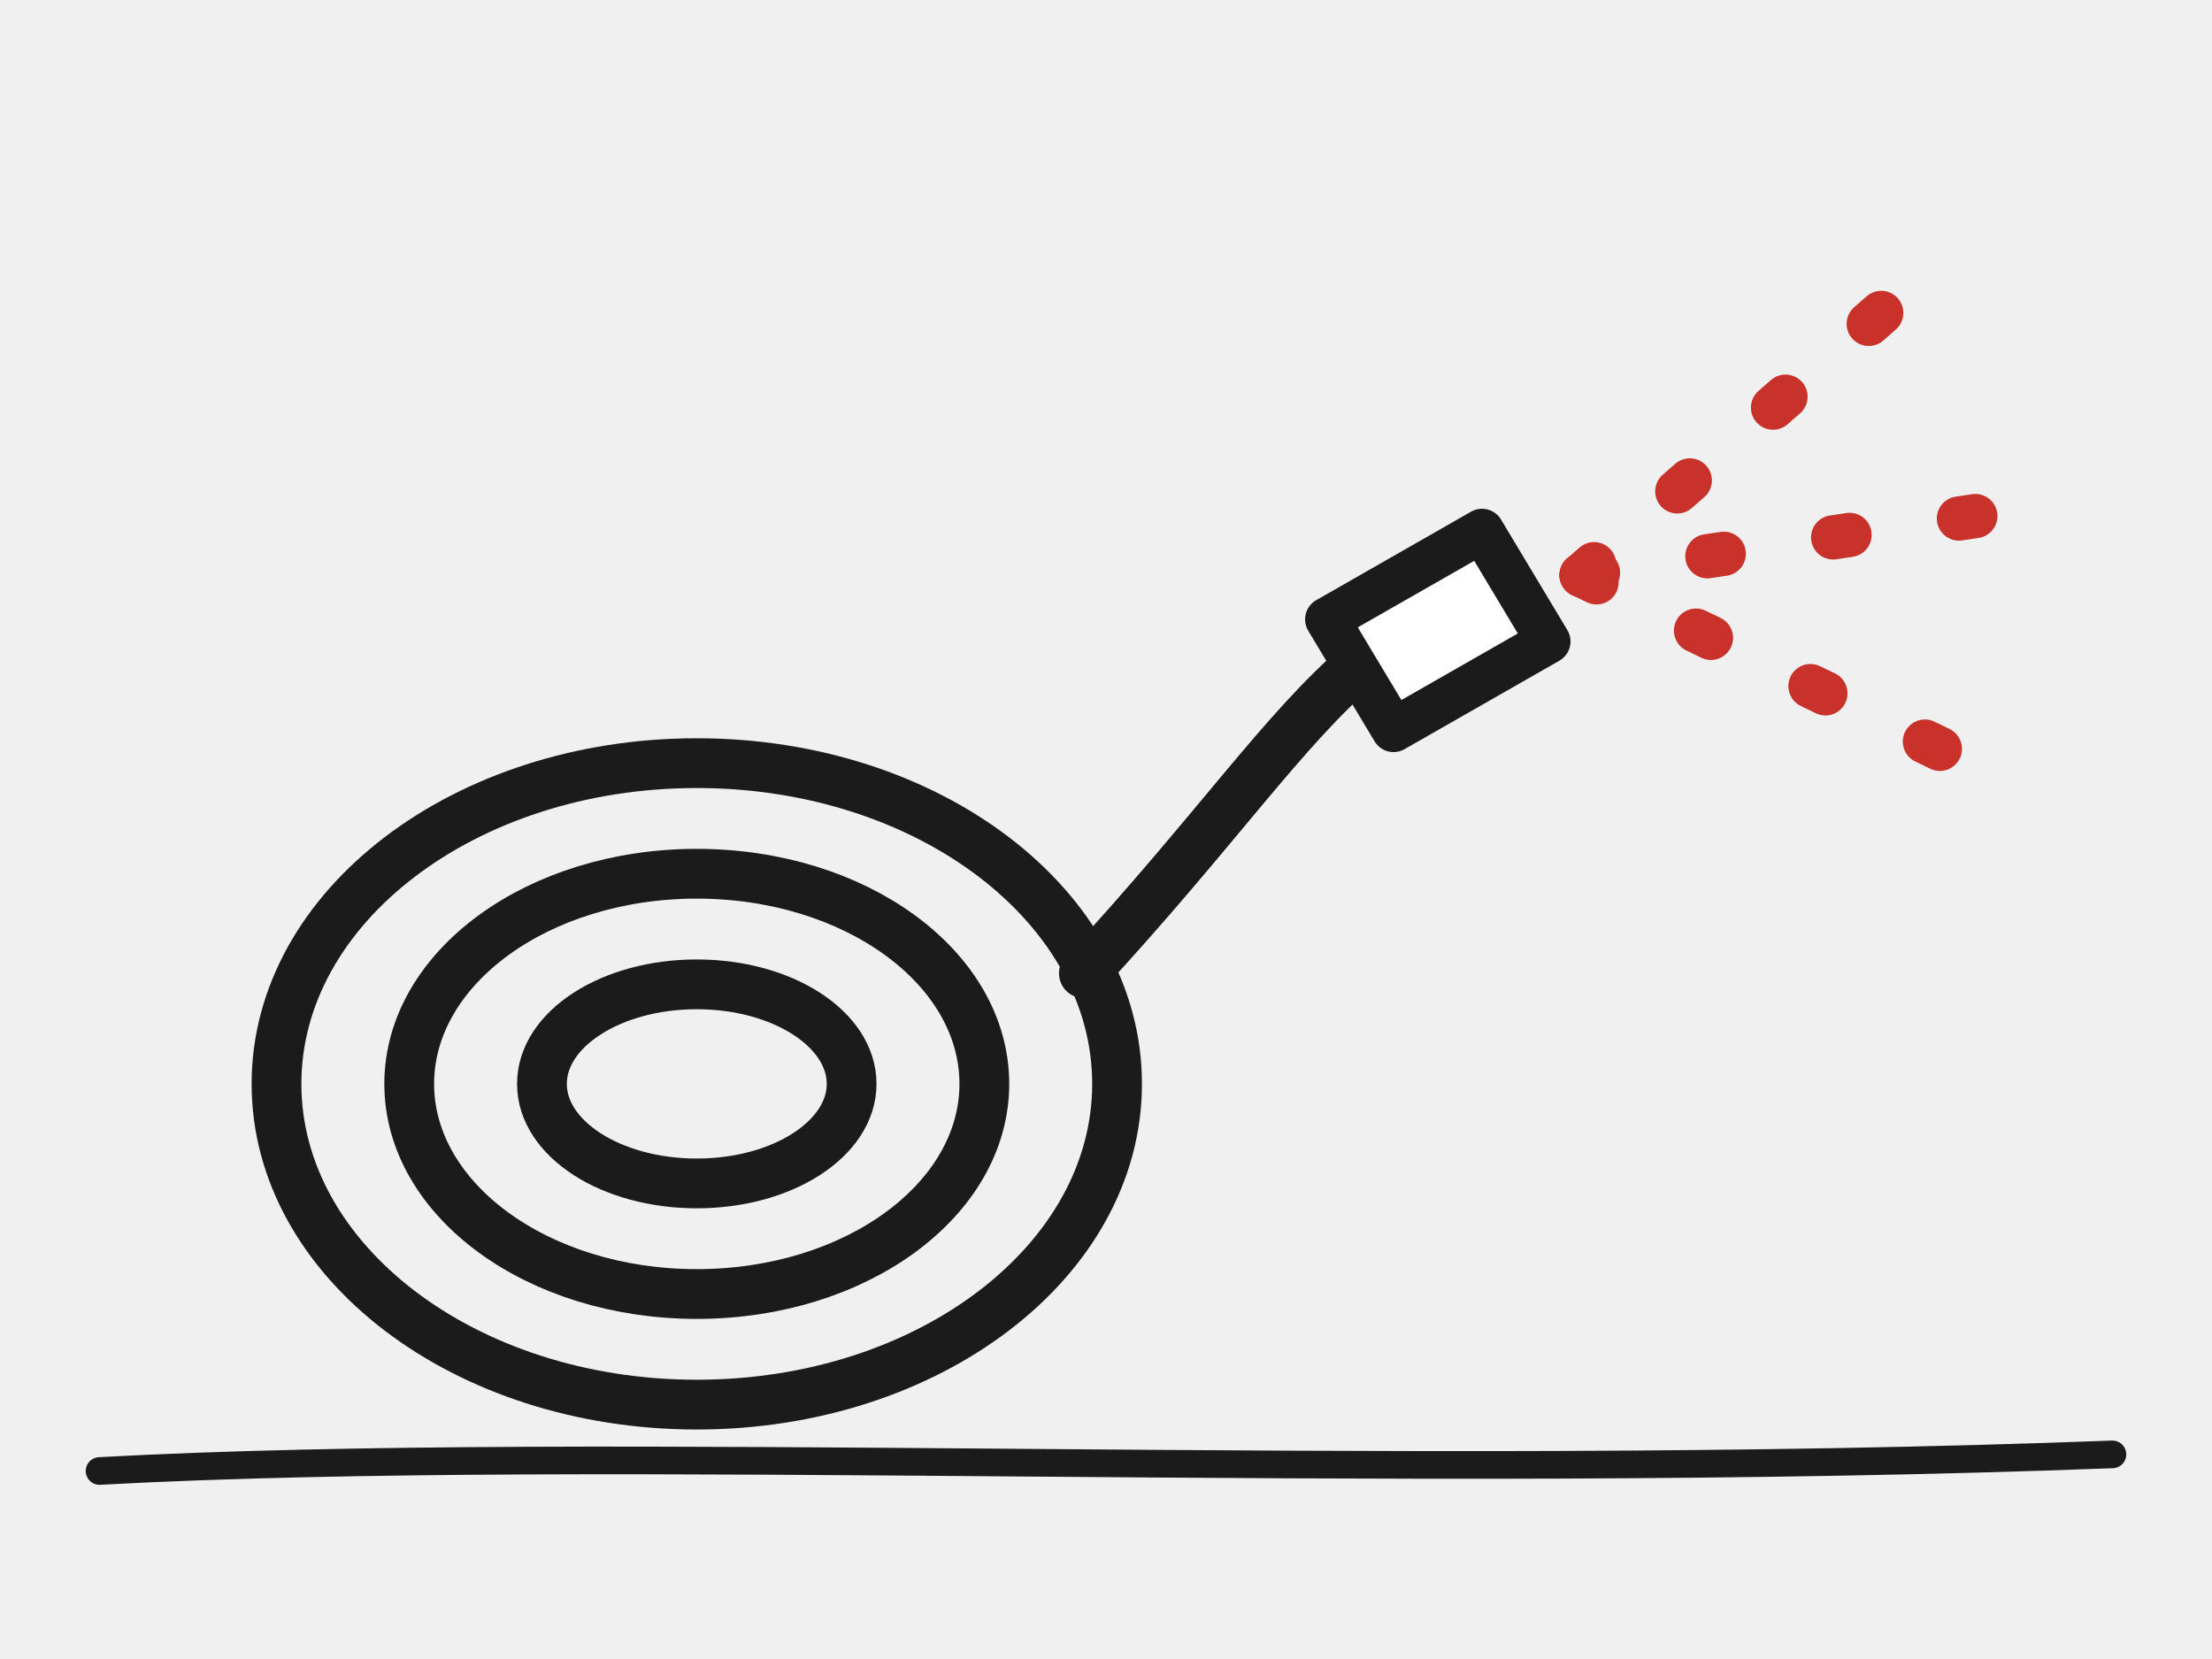
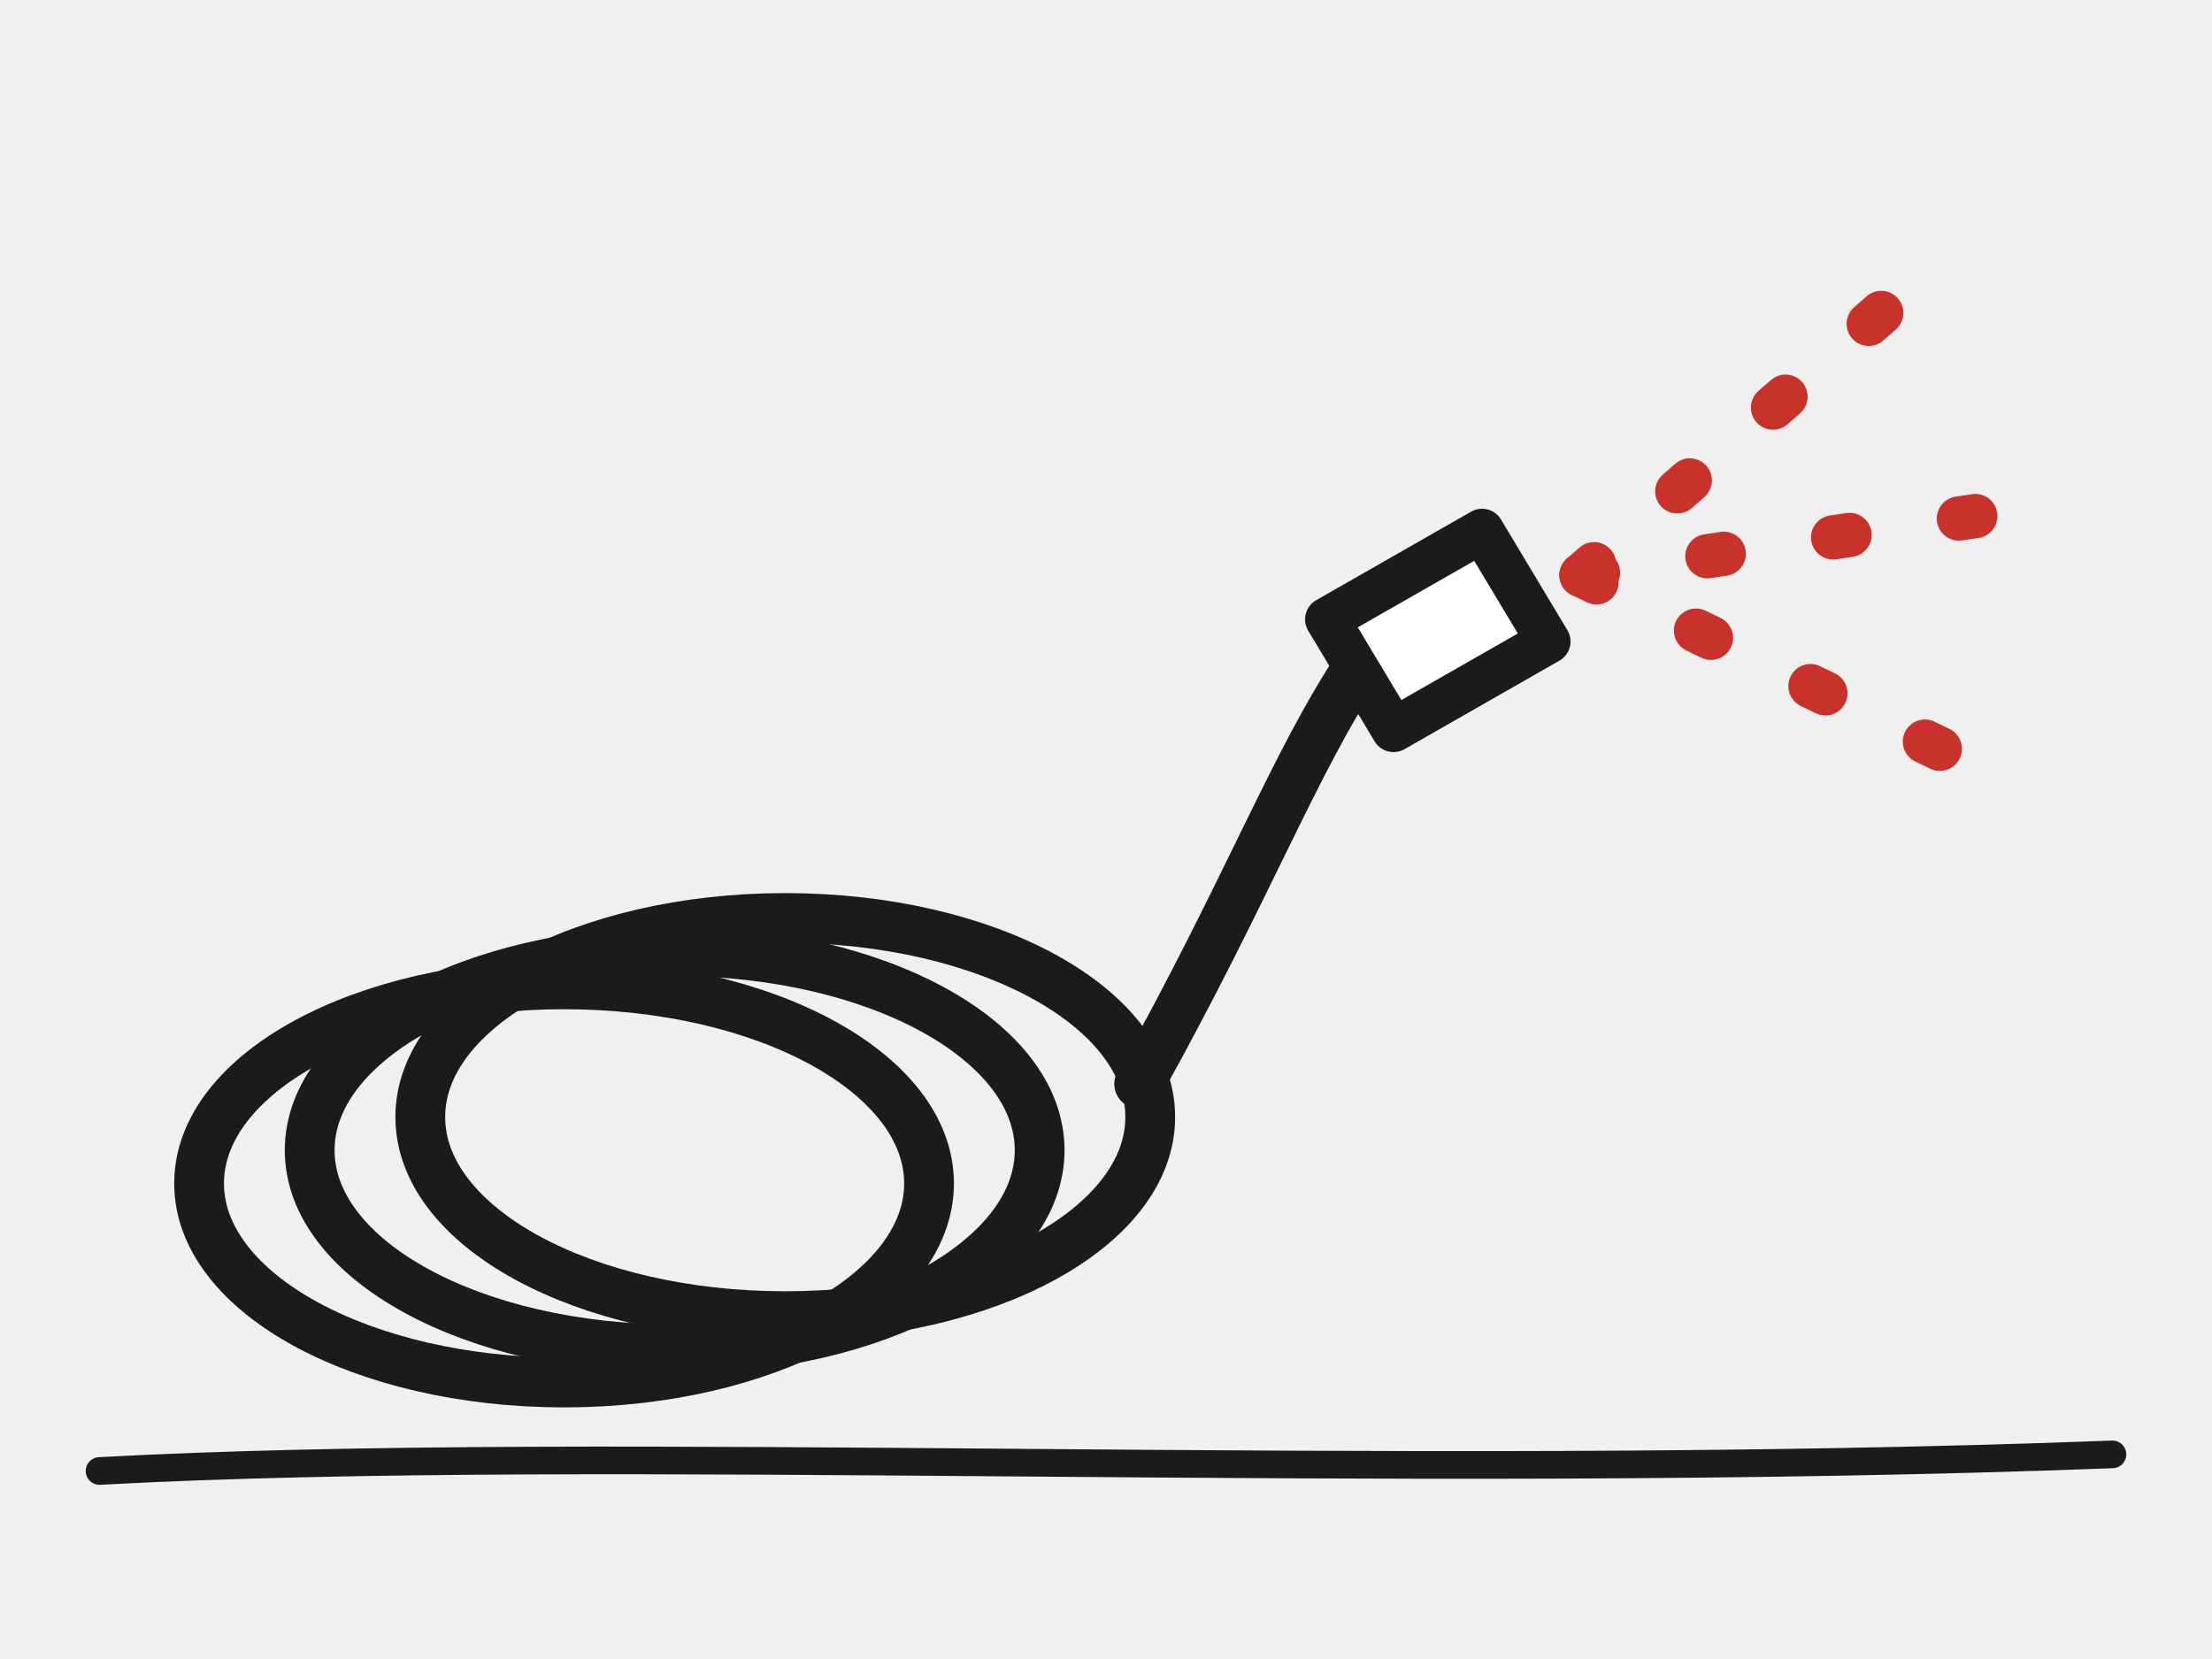
<svg xmlns="http://www.w3.org/2000/svg" viewBox="0 0 400 300" width="400" height="300">
  <path d="M18 266 C 110 261 250 268 382 263" fill="none" stroke="#1b1b1b" stroke-width="5" stroke-linecap="round" stroke-linejoin="round" />
-   <path d="M50 196 a 76 58 0 1 0 152 0 a 76 58 0 1 0 -152 0" fill="none" stroke="#1b1b1b" stroke-width="9" stroke-linecap="round" stroke-linejoin="round" />
-   <path d="M74 196 a 52 38 0 1 0 104 0 a 52 38 0 1 0 -104 0" fill="none" stroke="#1b1b1b" stroke-width="9" stroke-linecap="round" stroke-linejoin="round" />
-   <path d="M98 196 a 28 18 0 1 0 56 0 a 28 18 0 1 0 -56 0" fill="none" stroke="#1b1b1b" stroke-width="9" stroke-linecap="round" stroke-linejoin="round" />
-   <path d="M196 176 C 220 150 232 132 246 120" fill="none" stroke="#1b1b1b" stroke-width="9" stroke-linecap="round" stroke-linejoin="round" />
+   <path d="M36 214 a 66 36 0 1 0 132 0 a 66 36 0 1 0 -132 0" fill="none" stroke="#1b1b1b" stroke-width="9" stroke-linecap="round" stroke-linejoin="round" />
+   <path d="M56 208 a 66 36 0 1 0 132 0 a 66 36 0 1 0 -132 0" fill="none" stroke="#1b1b1b" stroke-width="9" stroke-linecap="round" stroke-linejoin="round" />
+   <path d="M76 202 a 66 36 0 1 0 132 0 a 66 36 0 1 0 -132 0" fill="none" stroke="#1b1b1b" stroke-width="9" stroke-linecap="round" stroke-linejoin="round" />
+   <path d="M206 196 C 226 160 234 138 246 120" fill="none" stroke="#1b1b1b" stroke-width="9" stroke-linecap="round" stroke-linejoin="round" />
  <path d="M240 112 L 268 96 L 280 116 L 252 132 Z" fill="#fff" stroke="#1b1b1b" stroke-width="8" stroke-linecap="round" stroke-linejoin="round" />
  <path d="M286 104 L 350 48" fill="none" stroke="#c8322b" stroke-width="8" stroke-linecap="round" stroke-linejoin="round" stroke-dasharray="3 20" />
  <path d="M286 104 L 366 92" fill="none" stroke="#c8322b" stroke-width="8" stroke-linecap="round" stroke-linejoin="round" stroke-dasharray="3 20" />
  <path d="M286 104 L 352 136" fill="none" stroke="#c8322b" stroke-width="8" stroke-linecap="round" stroke-linejoin="round" stroke-dasharray="3 20" />
</svg>
